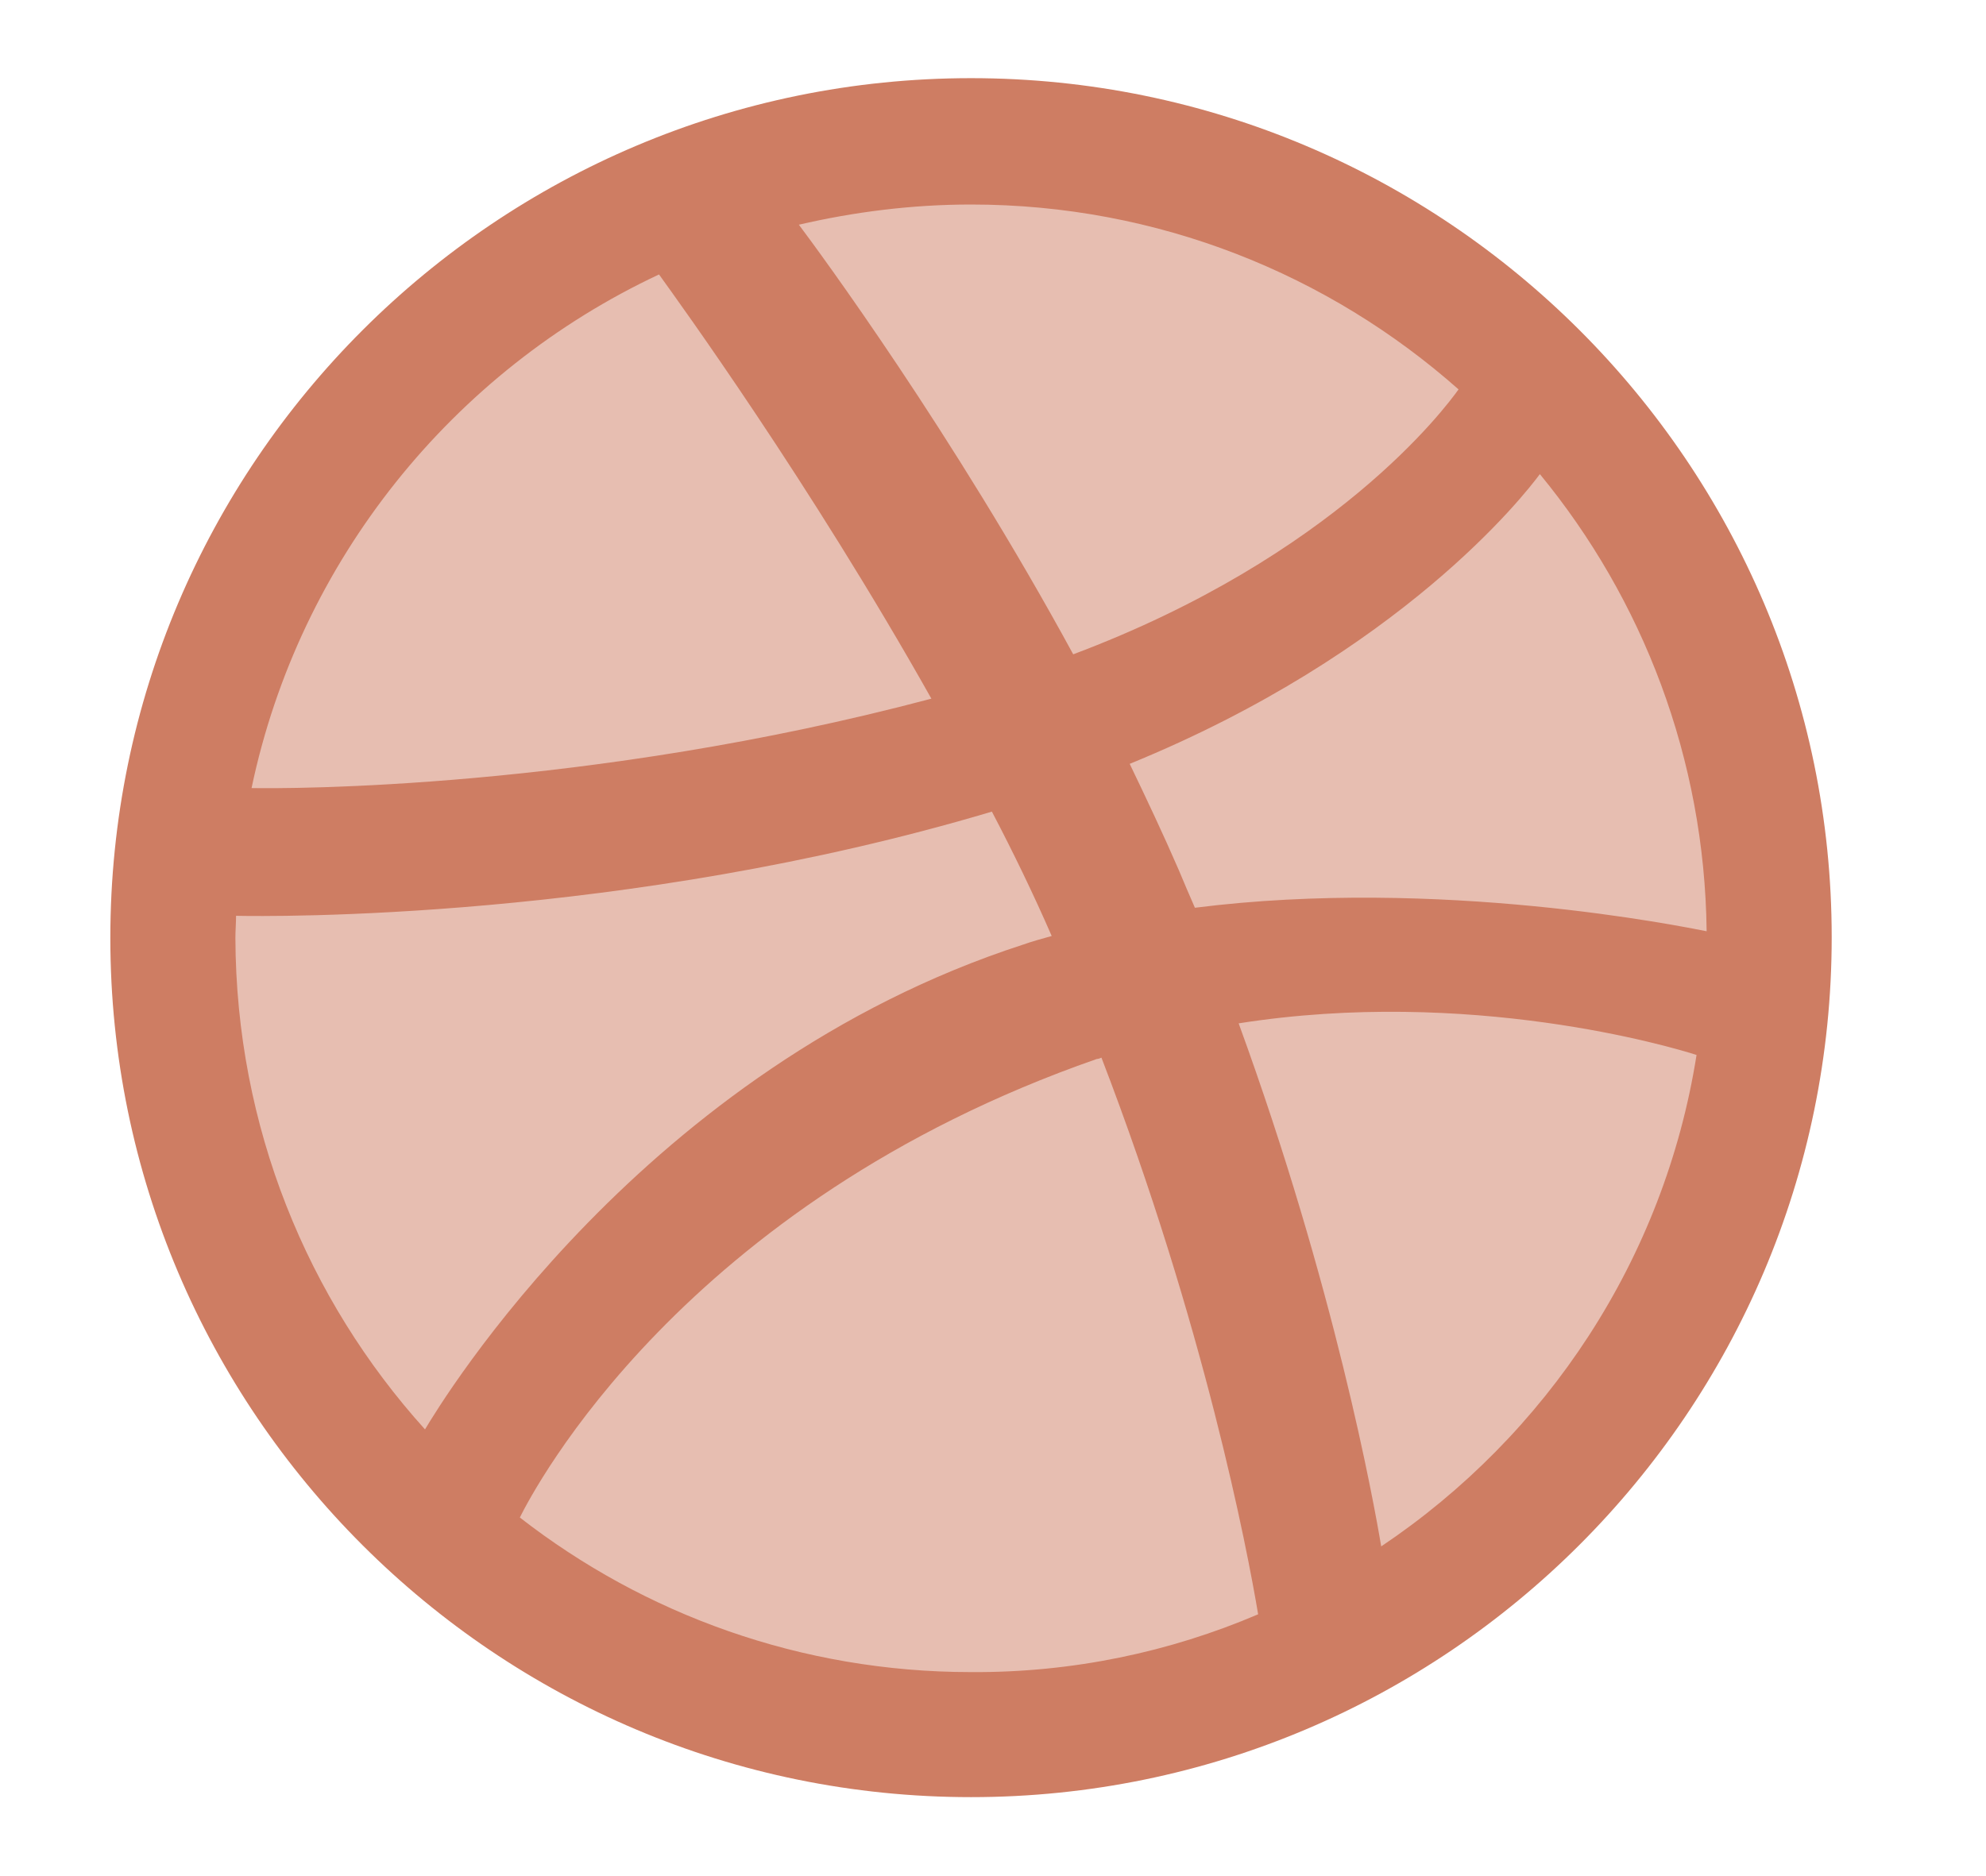
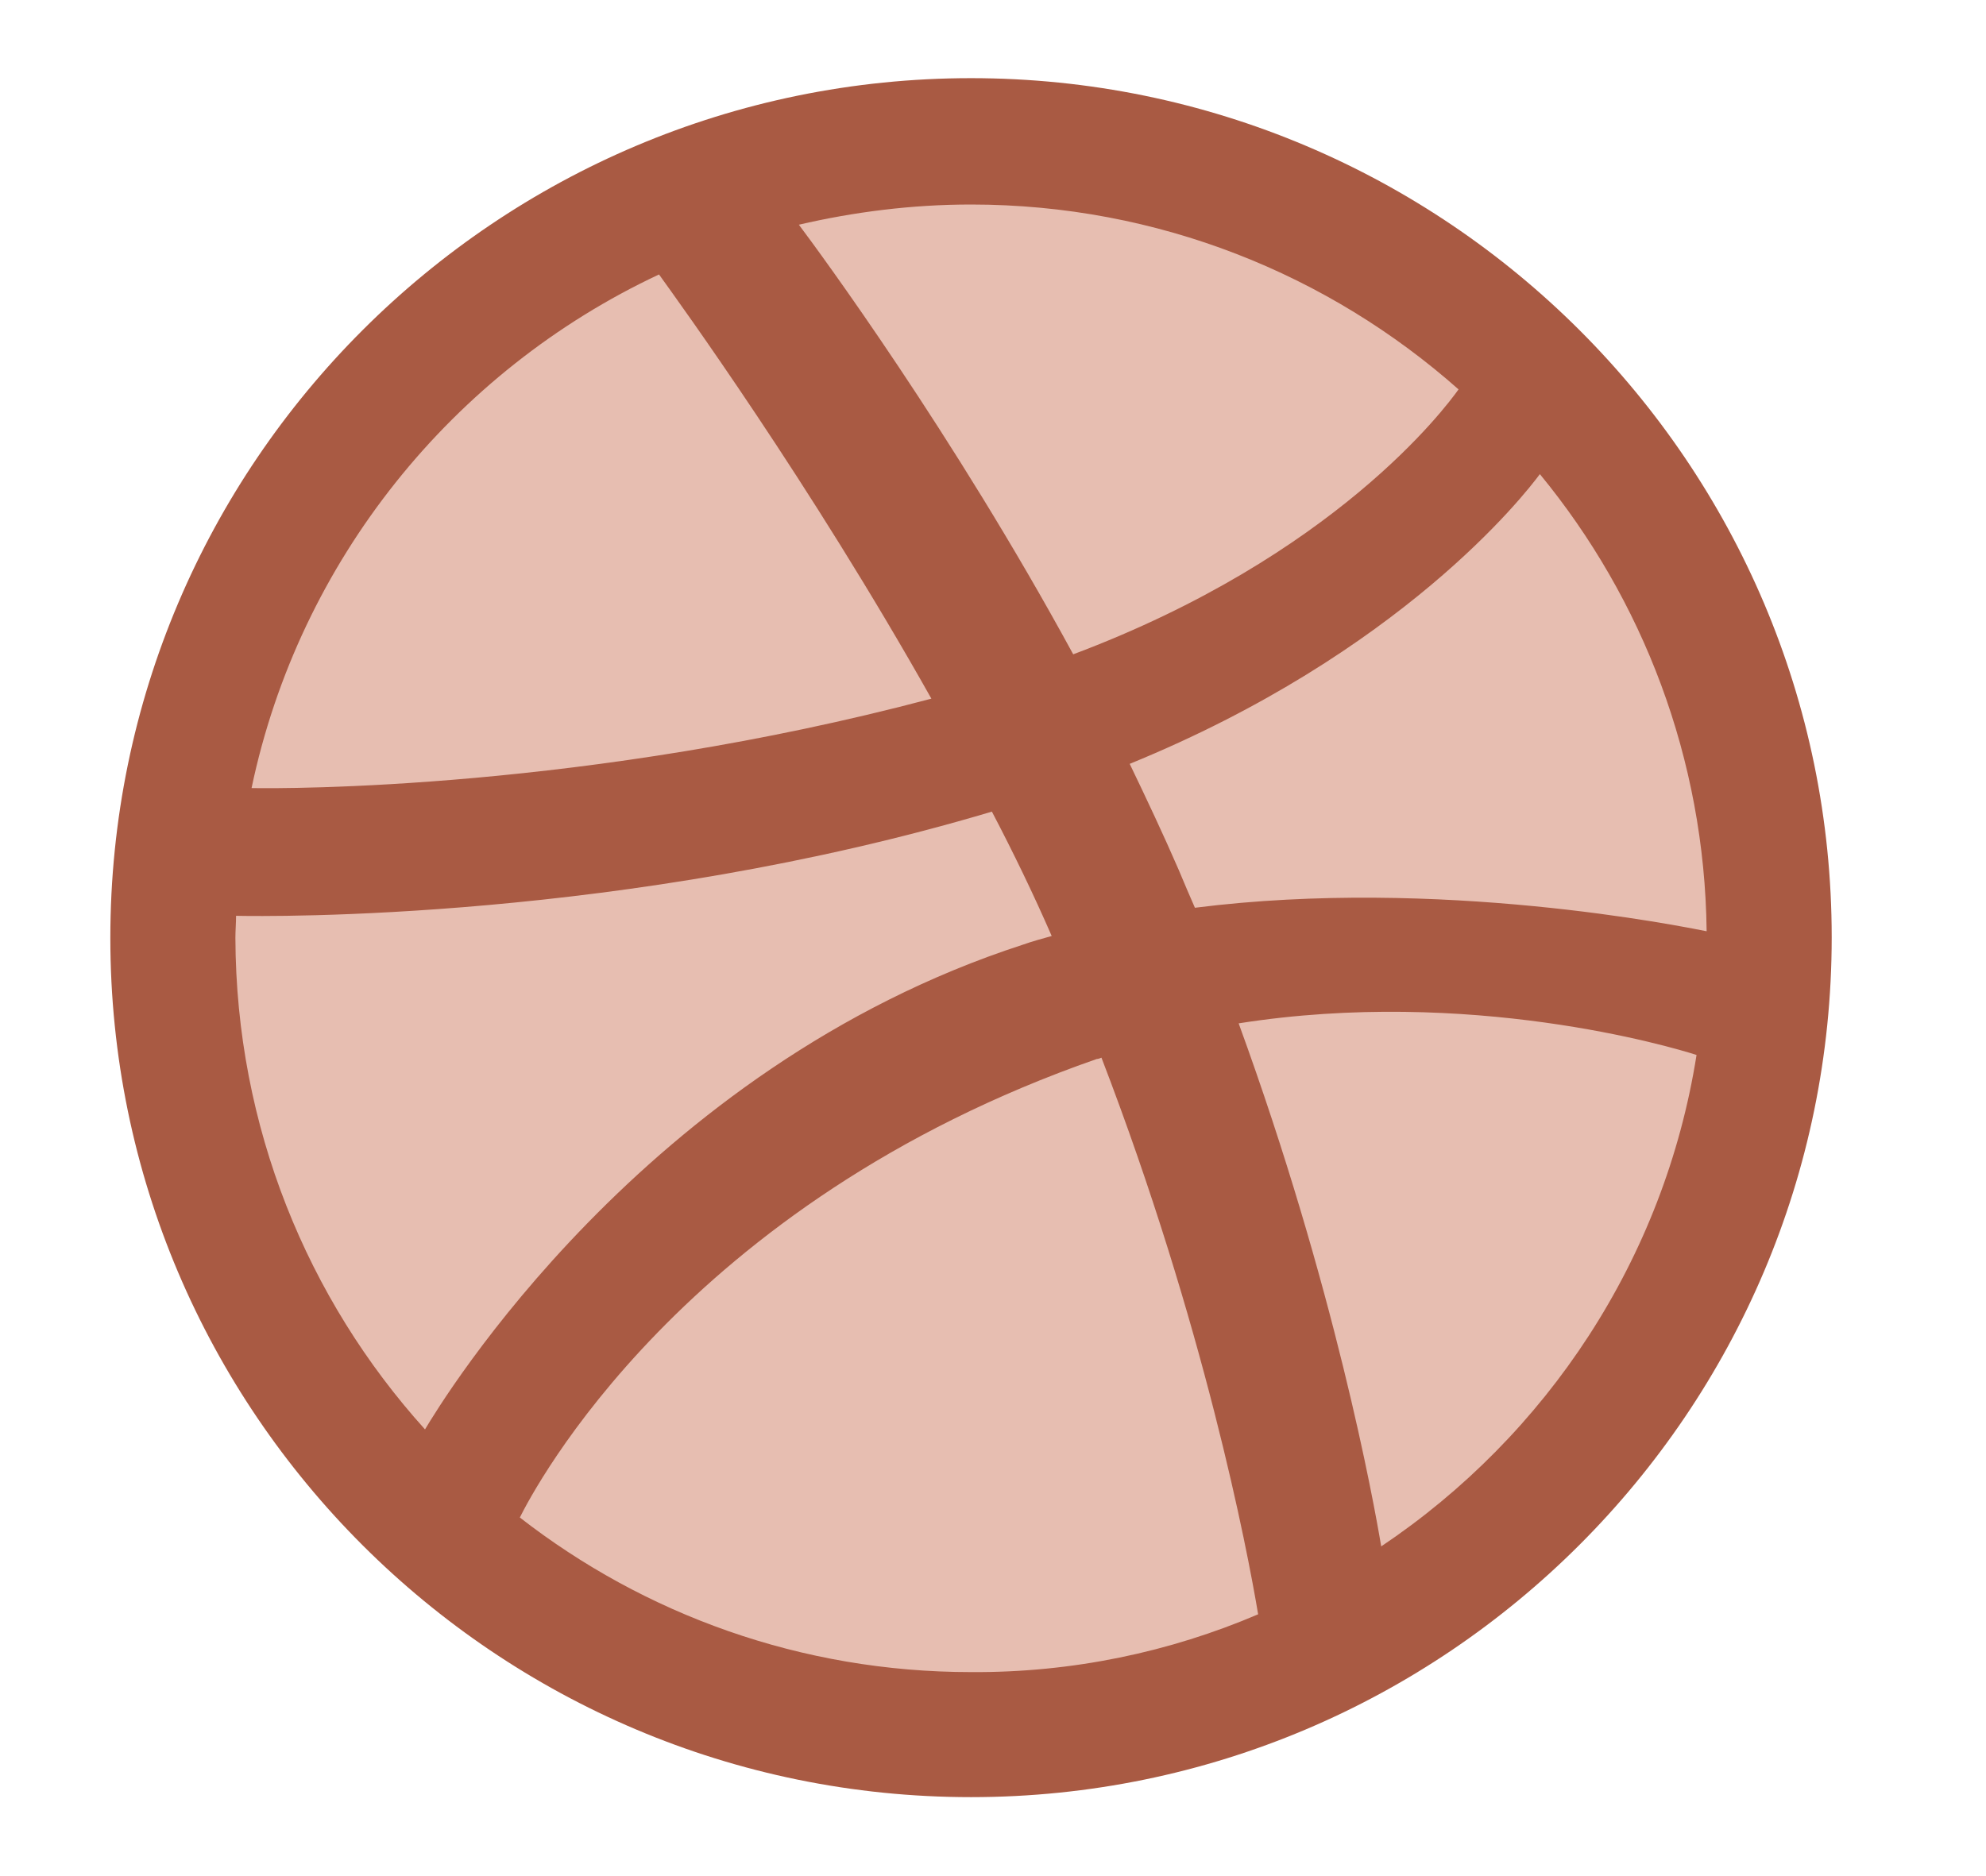
<svg xmlns="http://www.w3.org/2000/svg" width="36" height="34" viewBox="0 0 36 34" fill="none">
  <path d="M17.601 2.453C25.645 2.453 32.154 8.962 32.154 16.994C32.154 25.026 25.645 31.547 17.601 31.547C9.556 31.547 3.047 25.039 3.047 17.006C3.047 8.974 9.556 2.453 17.601 2.453Z" fill="#E7BEB1" />
-   <path d="M17.602 32.583C8.996 32.583 2 25.599 2 17.006C2 8.401 8.996 1.417 17.602 1.417C26.207 1.417 33.203 8.401 33.203 16.994C33.203 25.587 26.207 32.583 17.602 32.583ZM30.753 19.127C30.302 18.981 26.634 17.896 22.453 18.554C24.196 23.332 24.903 27.233 25.037 28.037C28.035 26.026 30.168 22.832 30.753 19.127ZM22.806 29.268C22.611 28.098 21.831 24.027 19.966 19.176C19.942 19.188 19.905 19.2 19.881 19.2C12.361 21.821 9.667 27.025 9.423 27.513C11.678 29.268 14.518 30.316 17.602 30.316C19.442 30.328 21.209 29.951 22.806 29.268ZM7.704 25.916C8.009 25.404 11.666 19.359 18.54 17.128C18.711 17.067 18.894 17.018 19.064 16.97C18.735 16.214 18.369 15.458 17.98 14.715C11.324 16.701 4.864 16.616 4.279 16.604C4.279 16.738 4.267 16.872 4.267 17.006C4.279 20.431 5.571 23.552 7.704 25.916ZM4.56 14.288C5.157 14.3 10.642 14.325 16.883 12.667C14.676 8.742 12.287 5.451 11.946 4.976C8.204 6.731 5.425 10.168 4.56 14.288ZM14.481 4.074C14.847 4.561 17.273 7.852 19.454 11.863C24.196 10.083 26.195 7.401 26.439 7.06C24.086 4.976 20.99 3.708 17.602 3.708C16.529 3.708 15.481 3.842 14.481 4.074ZM27.913 8.596C27.633 8.974 25.402 11.838 20.478 13.849C20.783 14.483 21.088 15.129 21.368 15.775C21.465 16.007 21.563 16.238 21.66 16.458C26.097 15.897 30.497 16.799 30.936 16.884C30.9 13.752 29.778 10.863 27.913 8.596Z" fill="#CE7D63" />
+   <path d="M17.602 32.583C8.996 32.583 2 25.599 2 17.006C2 8.401 8.996 1.417 17.602 1.417C26.207 1.417 33.203 8.401 33.203 16.994C33.203 25.587 26.207 32.583 17.602 32.583ZM30.753 19.127C30.302 18.981 26.634 17.896 22.453 18.554C24.196 23.332 24.903 27.233 25.037 28.037C28.035 26.026 30.168 22.832 30.753 19.127ZM22.806 29.268C22.611 28.098 21.831 24.027 19.966 19.176C19.942 19.188 19.905 19.2 19.881 19.2C12.361 21.821 9.667 27.025 9.423 27.513C11.678 29.268 14.518 30.316 17.602 30.316C19.442 30.328 21.209 29.951 22.806 29.268ZM7.704 25.916C8.009 25.404 11.666 19.359 18.54 17.128C18.711 17.067 18.894 17.018 19.064 16.97C18.735 16.214 18.369 15.458 17.98 14.715C11.324 16.701 4.864 16.616 4.279 16.604C4.279 16.738 4.267 16.872 4.267 17.006C4.279 20.431 5.571 23.552 7.704 25.916ZM4.56 14.288C5.157 14.3 10.642 14.325 16.883 12.667C14.676 8.742 12.287 5.451 11.946 4.976C8.204 6.731 5.425 10.168 4.56 14.288ZM14.481 4.074C14.847 4.561 17.273 7.852 19.454 11.863C24.196 10.083 26.195 7.401 26.439 7.06C24.086 4.976 20.99 3.708 17.602 3.708C16.529 3.708 15.481 3.842 14.481 4.074ZM27.913 8.596C27.633 8.974 25.402 11.838 20.478 13.849C20.783 14.483 21.088 15.129 21.368 15.775C21.465 16.007 21.563 16.238 21.66 16.458C26.097 15.897 30.497 16.799 30.936 16.884C30.9 13.752 29.778 10.863 27.913 8.596Z" fill="#A95A43" />
</svg>
